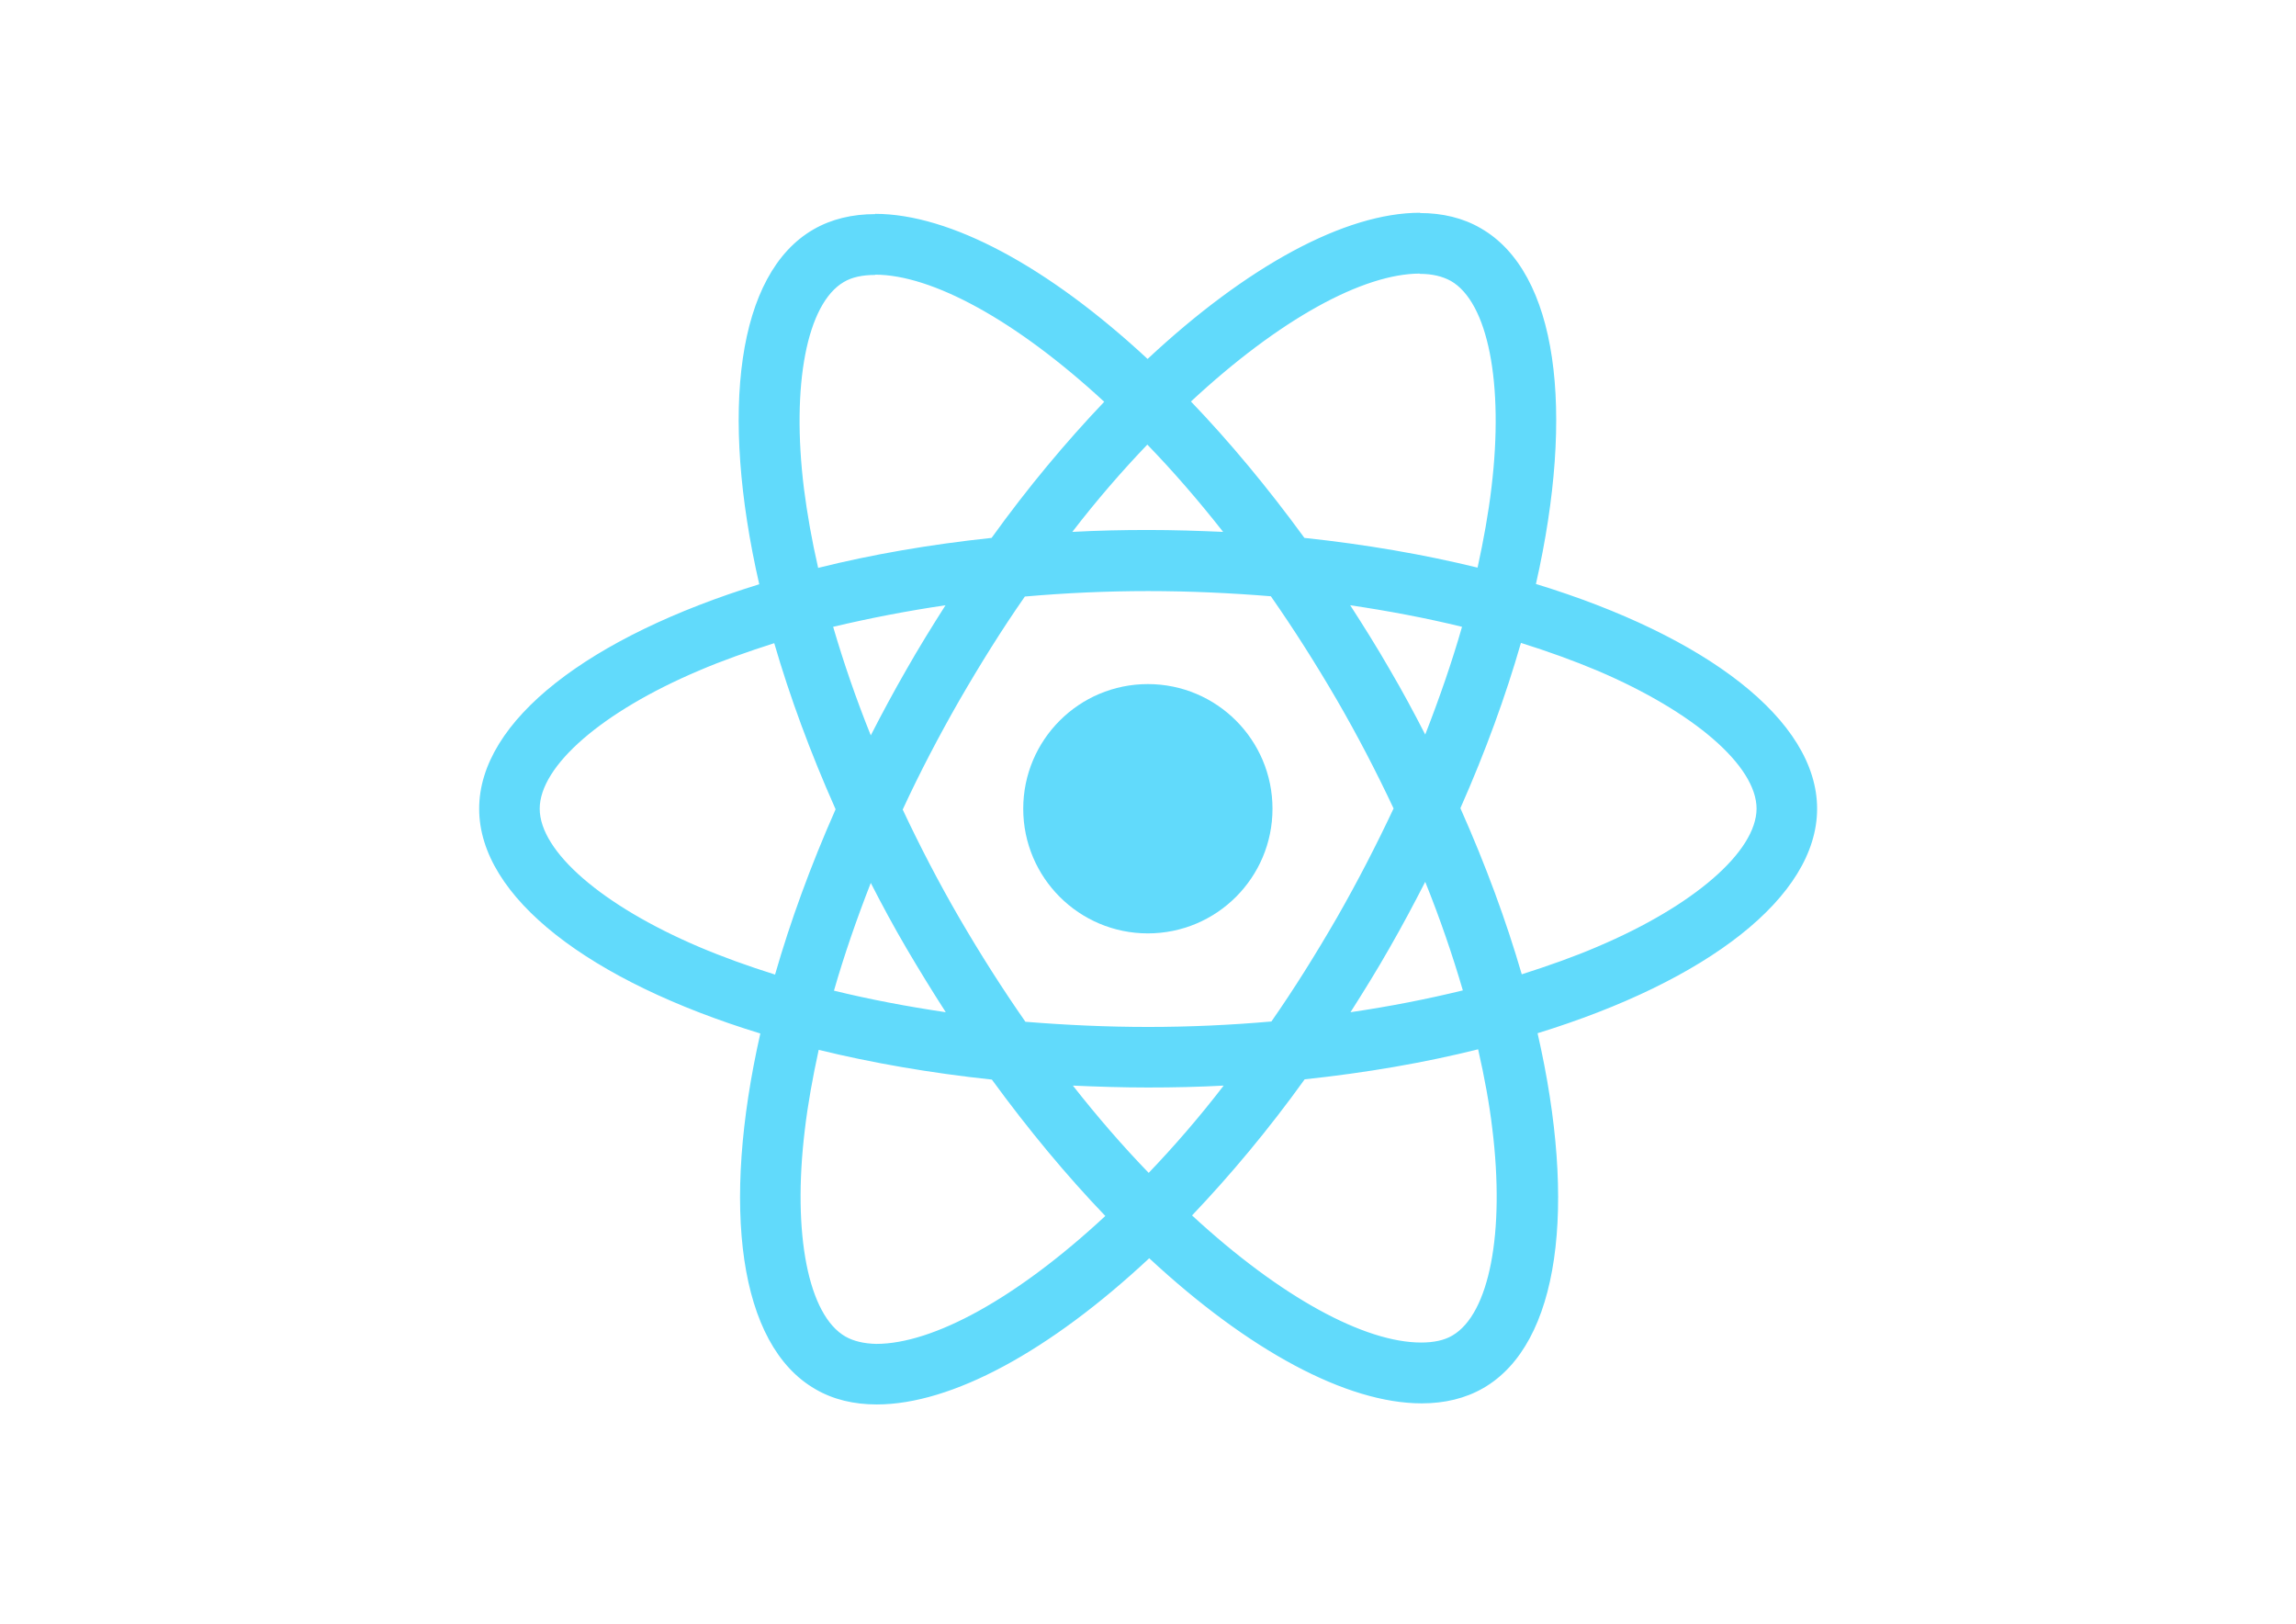
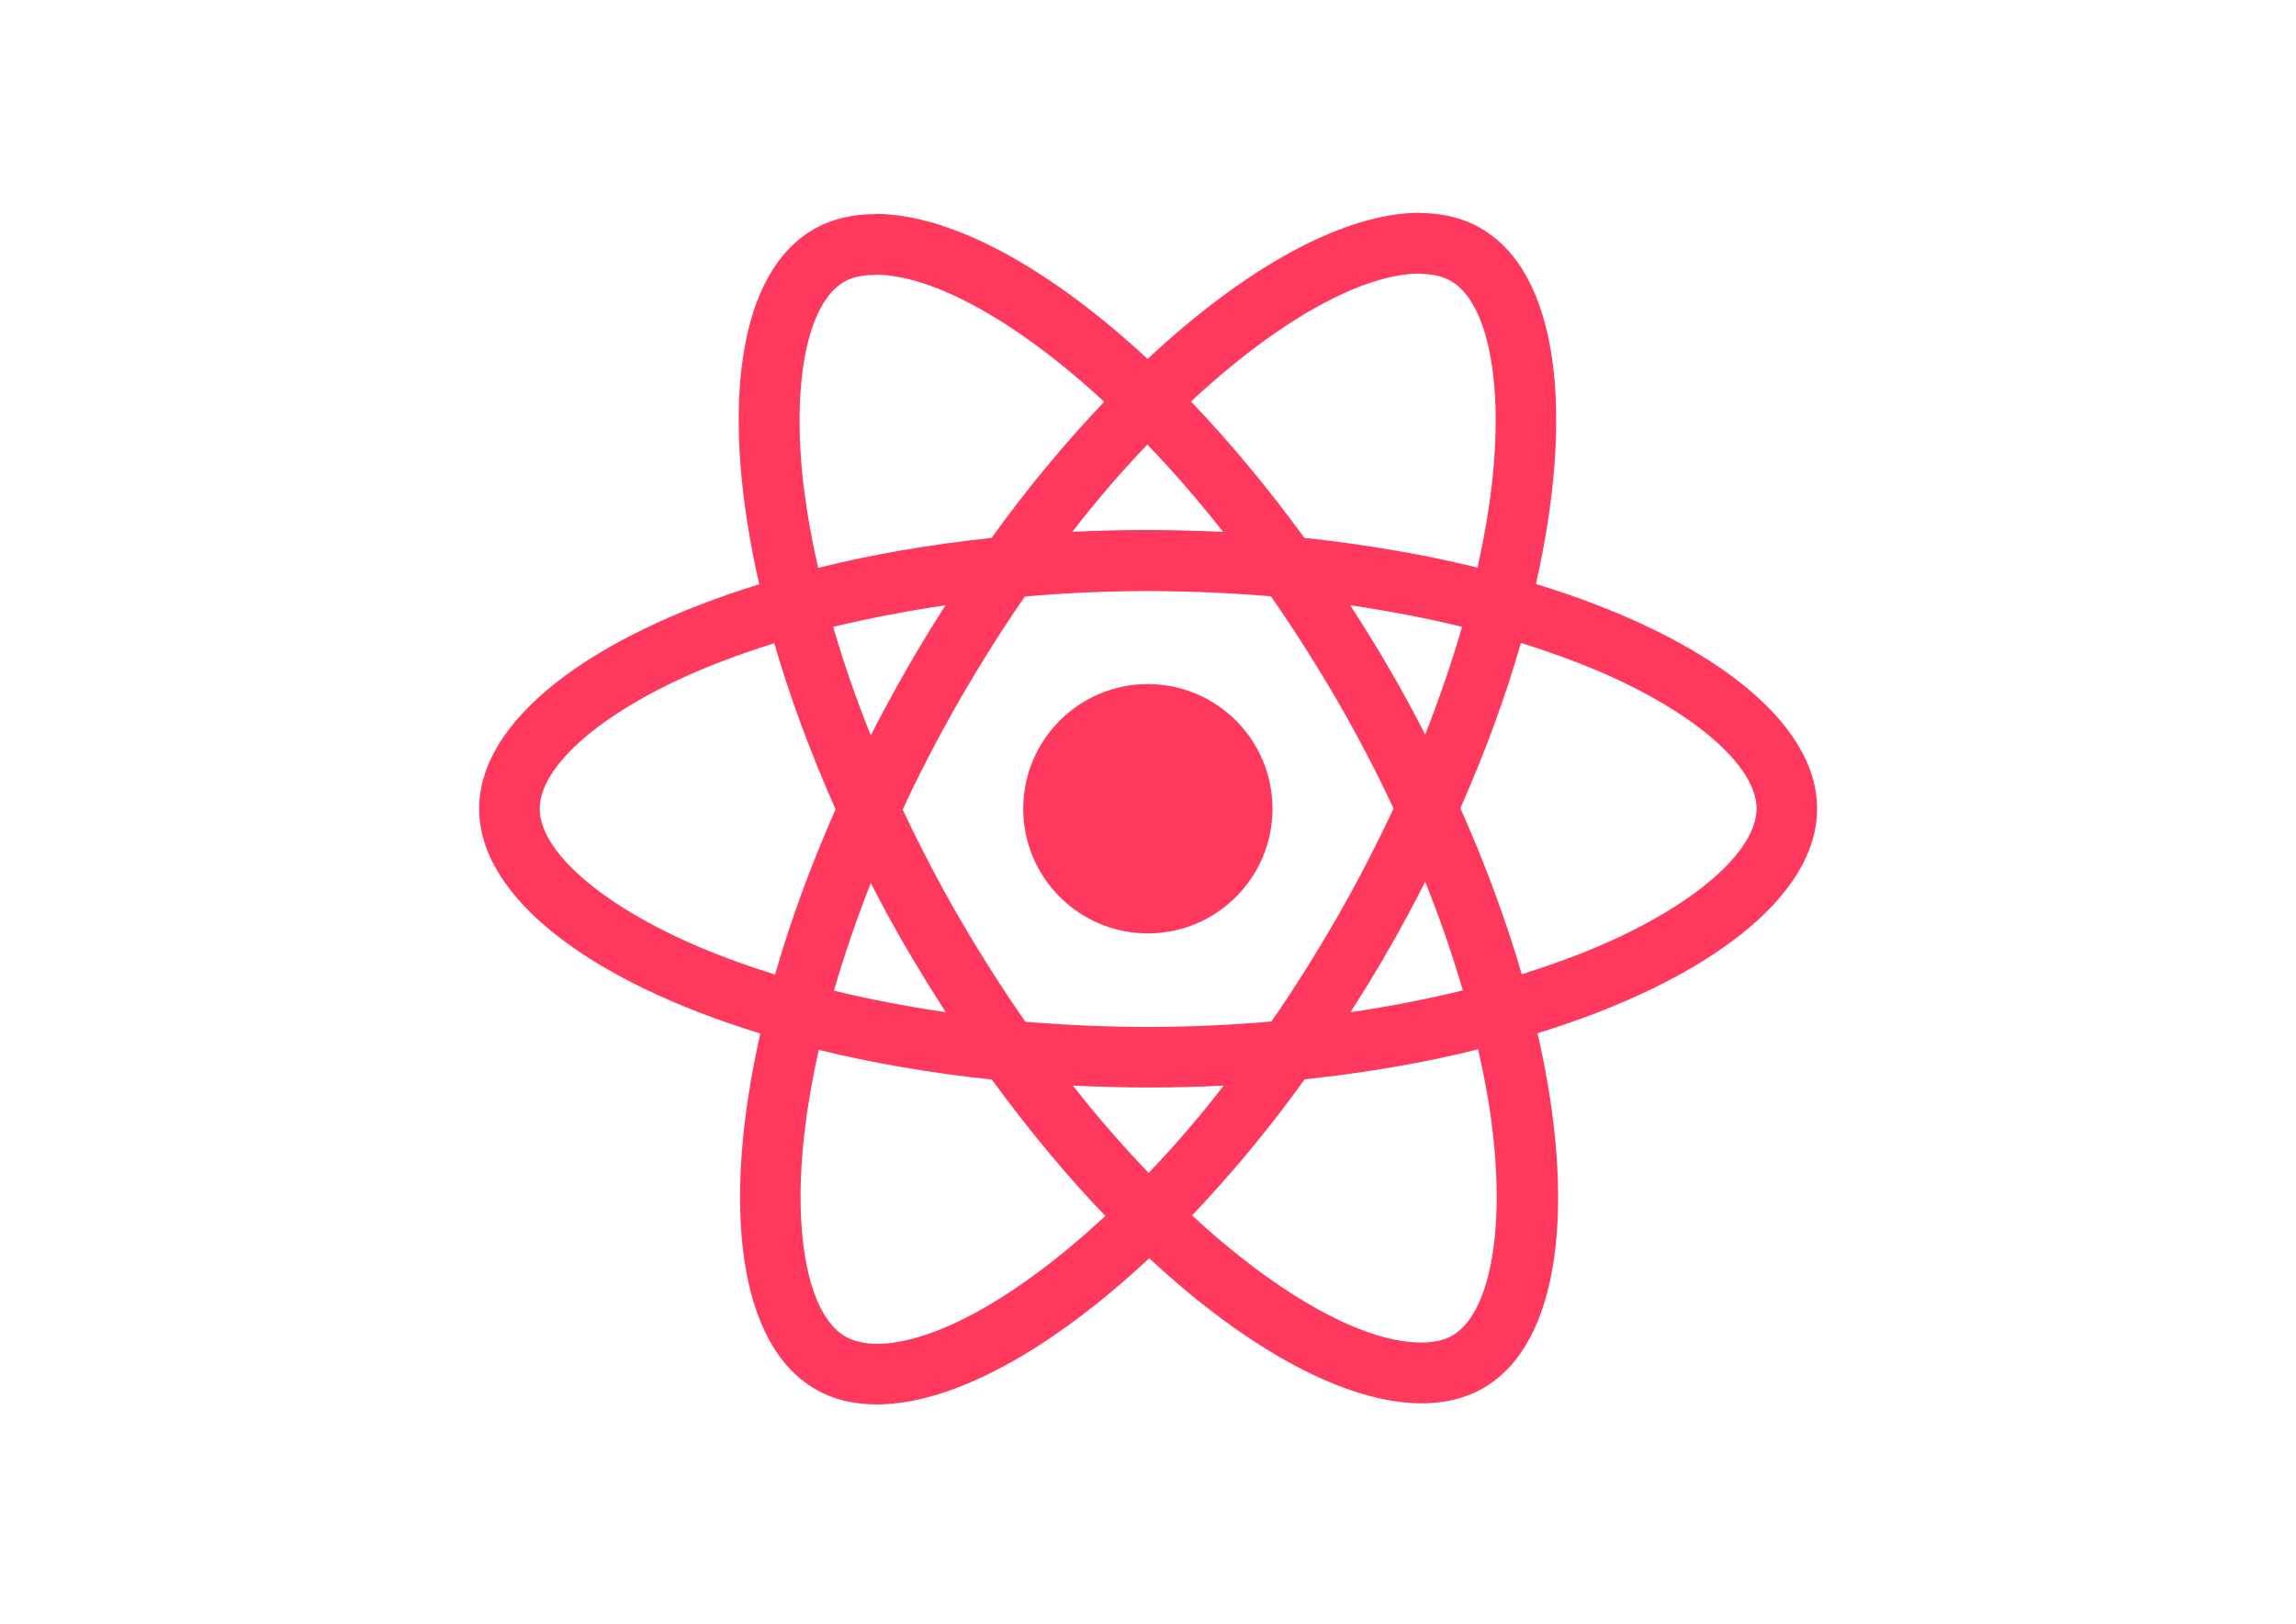
<svg xmlns="http://www.w3.org/2000/svg" viewBox="0 0 841.9 595.3">
-   <g fill="#61DAFB">
+   <g fill="#ff385d">
    <path d="M666.3 296.5c0-32.5-40.7-63.3-103.1-82.4 14.4-63.6 8-114.2-20.2-130.4-6.5-3.8-14.1-5.6-22.4-5.6v22.3c4.6 0 8.3.9 11.4 2.6 13.6 7.8 19.5 37.5 14.9 75.7-1.1 9.4-2.9 19.3-5.1 29.4-19.6-4.8-41-8.5-63.5-10.9-13.5-18.5-27.5-35.3-41.6-50 32.6-30.3 63.2-46.9 84-46.9V78c-27.5 0-63.5 19.6-99.9 53.6-36.4-33.8-72.4-53.2-99.9-53.2v22.3c20.7 0 51.4 16.5 84 46.6-14 14.7-28 31.4-41.3 49.9-22.6 2.4-44 6.1-63.6 11-2.3-10-4-19.7-5.2-29-4.7-38.2 1.1-67.9 14.6-75.8 3-1.8 6.9-2.6 11.5-2.6V78.5c-8.4 0-16 1.8-22.6 5.6-28.1 16.2-34.4 66.7-19.9 130.1-62.2 19.2-102.7 49.9-102.7 82.3 0 32.5 40.7 63.3 103.1 82.4-14.4 63.6-8 114.2 20.2 130.4 6.5 3.8 14.1 5.6 22.5 5.6 27.5 0 63.5-19.6 99.9-53.6 36.4 33.8 72.4 53.2 99.9 53.2 8.4 0 16-1.8 22.6-5.6 28.1-16.2 34.4-66.7 19.9-130.1 62-19.1 102.5-49.9 102.5-82.3zm-130.2-66.7c-3.7 12.9-8.3 26.2-13.5 39.5-4.1-8-8.4-16-13.1-24-4.6-8-9.5-15.8-14.4-23.4 14.2 2.1 27.9 4.7 41 7.9zm-45.8 106.5c-7.8 13.5-15.8 26.3-24.1 38.2-14.9 1.3-30 2-45.2 2-15.1 0-30.2-.7-45-1.9-8.3-11.9-16.4-24.6-24.2-38-7.6-13.1-14.5-26.4-20.8-39.8 6.2-13.4 13.2-26.8 20.7-39.9 7.8-13.5 15.8-26.3 24.1-38.2 14.9-1.3 30-2 45.2-2 15.1 0 30.2.7 45 1.9 8.3 11.9 16.4 24.6 24.2 38 7.6 13.1 14.5 26.4 20.8 39.8-6.3 13.4-13.2 26.8-20.7 39.9zm32.3-13c5.4 13.4 10 26.8 13.8 39.8-13.1 3.2-26.9 5.9-41.2 8 4.9-7.7 9.8-15.6 14.4-23.7 4.6-8 8.9-16.1 13-24.1zM421.2 430c-9.3-9.6-18.6-20.3-27.8-32 9 .4 18.2.7 27.5.7 9.4 0 18.7-.2 27.8-.7-9 11.7-18.3 22.4-27.5 32zm-74.4-58.9c-14.2-2.1-27.9-4.7-41-7.9 3.7-12.9 8.3-26.2 13.5-39.5 4.1 8 8.4 16 13.1 24 4.7 8 9.5 15.8 14.4 23.4zM420.7 163c9.3 9.6 18.6 20.3 27.8 32-9-.4-18.2-.7-27.5-.7-9.4 0-18.7.2-27.8.7 9-11.7 18.3-22.4 27.5-32zm-74 58.9c-4.9 7.7-9.8 15.6-14.4 23.7-4.6 8-8.9 16-13 24-5.4-13.4-10-26.8-13.8-39.8 13.1-3.1 26.9-5.8 41.2-7.9zm-90.5 125.2c-35.4-15.1-58.3-34.9-58.3-50.6 0-15.7 22.9-35.6 58.3-50.6 8.6-3.7 18-7 27.7-10.1 5.7 19.6 13.2 40 22.5 60.9-9.2 20.8-16.6 41.1-22.2 60.6-9.9-3.1-19.3-6.5-28-10.2zM310 490c-13.6-7.8-19.5-37.5-14.9-75.7 1.1-9.4 2.9-19.3 5.1-29.4 19.6 4.8 41 8.5 63.5 10.9 13.5 18.5 27.5 35.3 41.6 50-32.6 30.3-63.2 46.9-84 46.9-4.5-.1-8.3-1-11.3-2.7zm237.2-76.2c4.7 38.2-1.1 67.9-14.6 75.8-3 1.8-6.9 2.6-11.5 2.6-20.7 0-51.4-16.5-84-46.6 14-14.7 28-31.4 41.3-49.9 22.6-2.4 44-6.1 63.6-11 2.3 10.1 4.1 19.8 5.2 29.1zm38.5-66.7c-8.6 3.7-18 7-27.7 10.1-5.7-19.6-13.2-40-22.5-60.9 9.2-20.8 16.6-41.1 22.2-60.6 9.9 3.1 19.3 6.5 28.1 10.2 35.4 15.1 58.3 34.9 58.3 50.6-.1 15.7-23 35.6-58.4 50.6zM320.8 78.4z" />
    <circle cx="420.9" cy="296.5" r="45.7" />
    <path d="M520.5 78.1z" />
  </g>
</svg>
